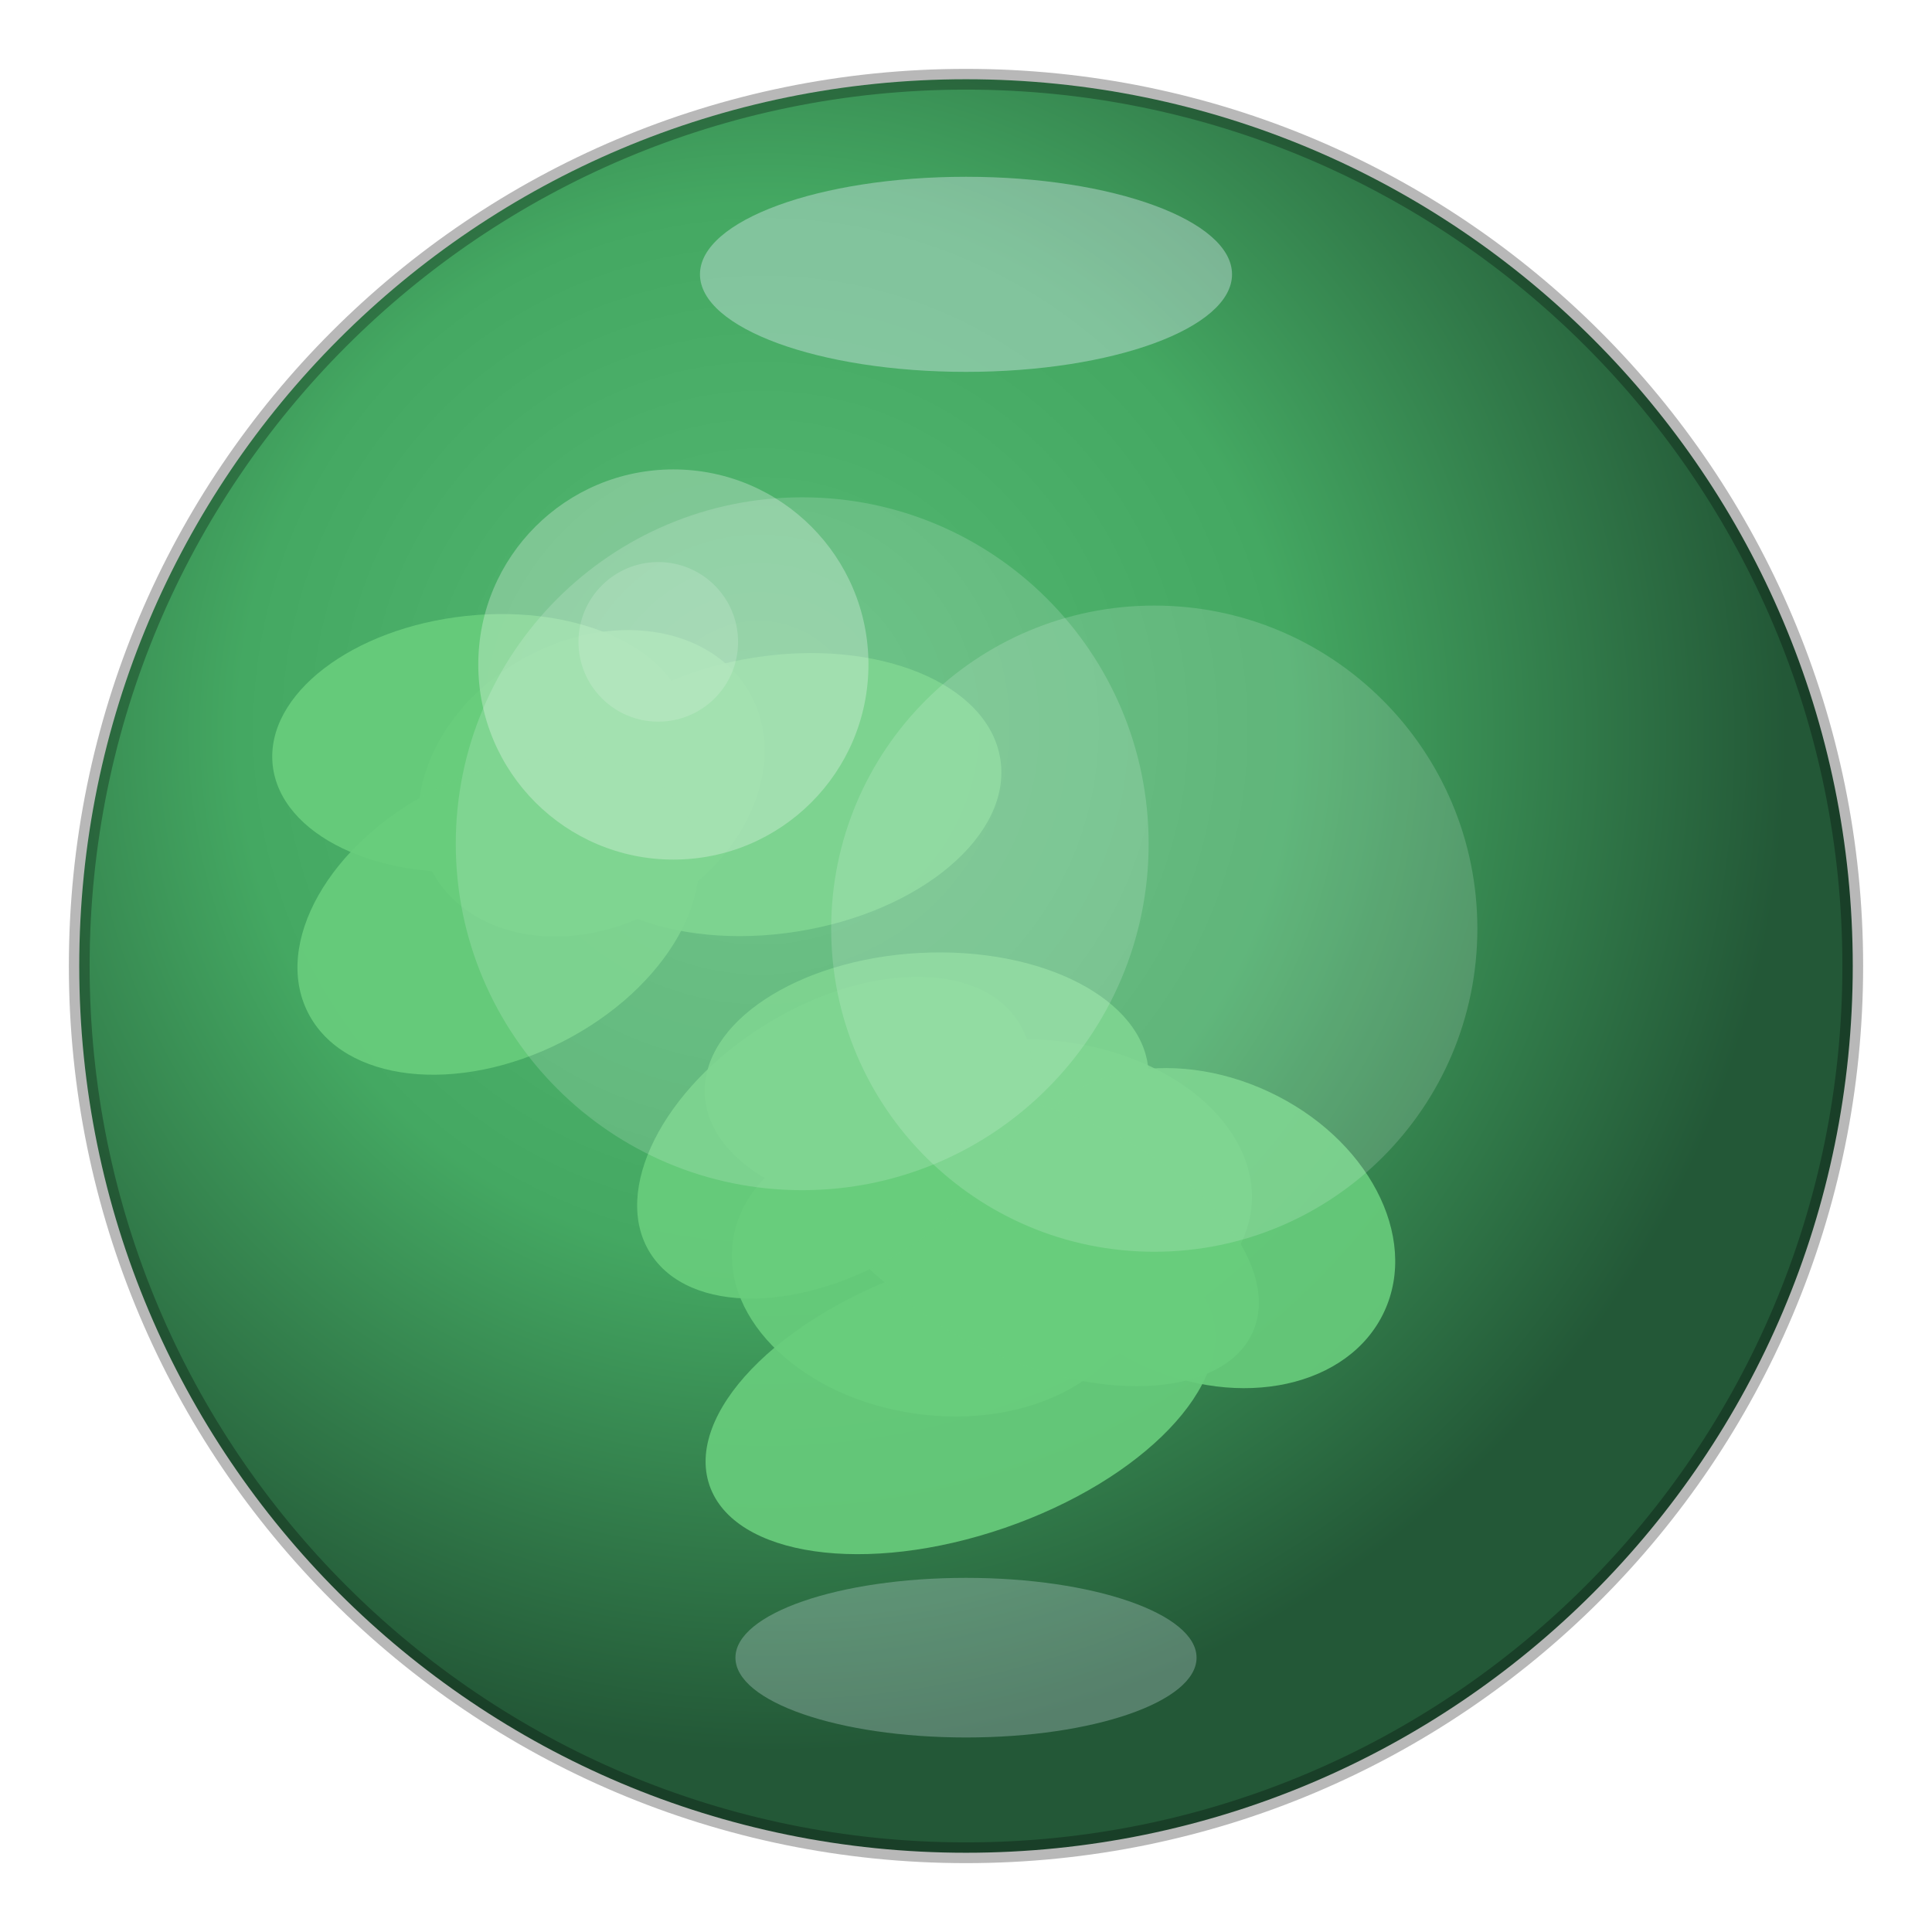
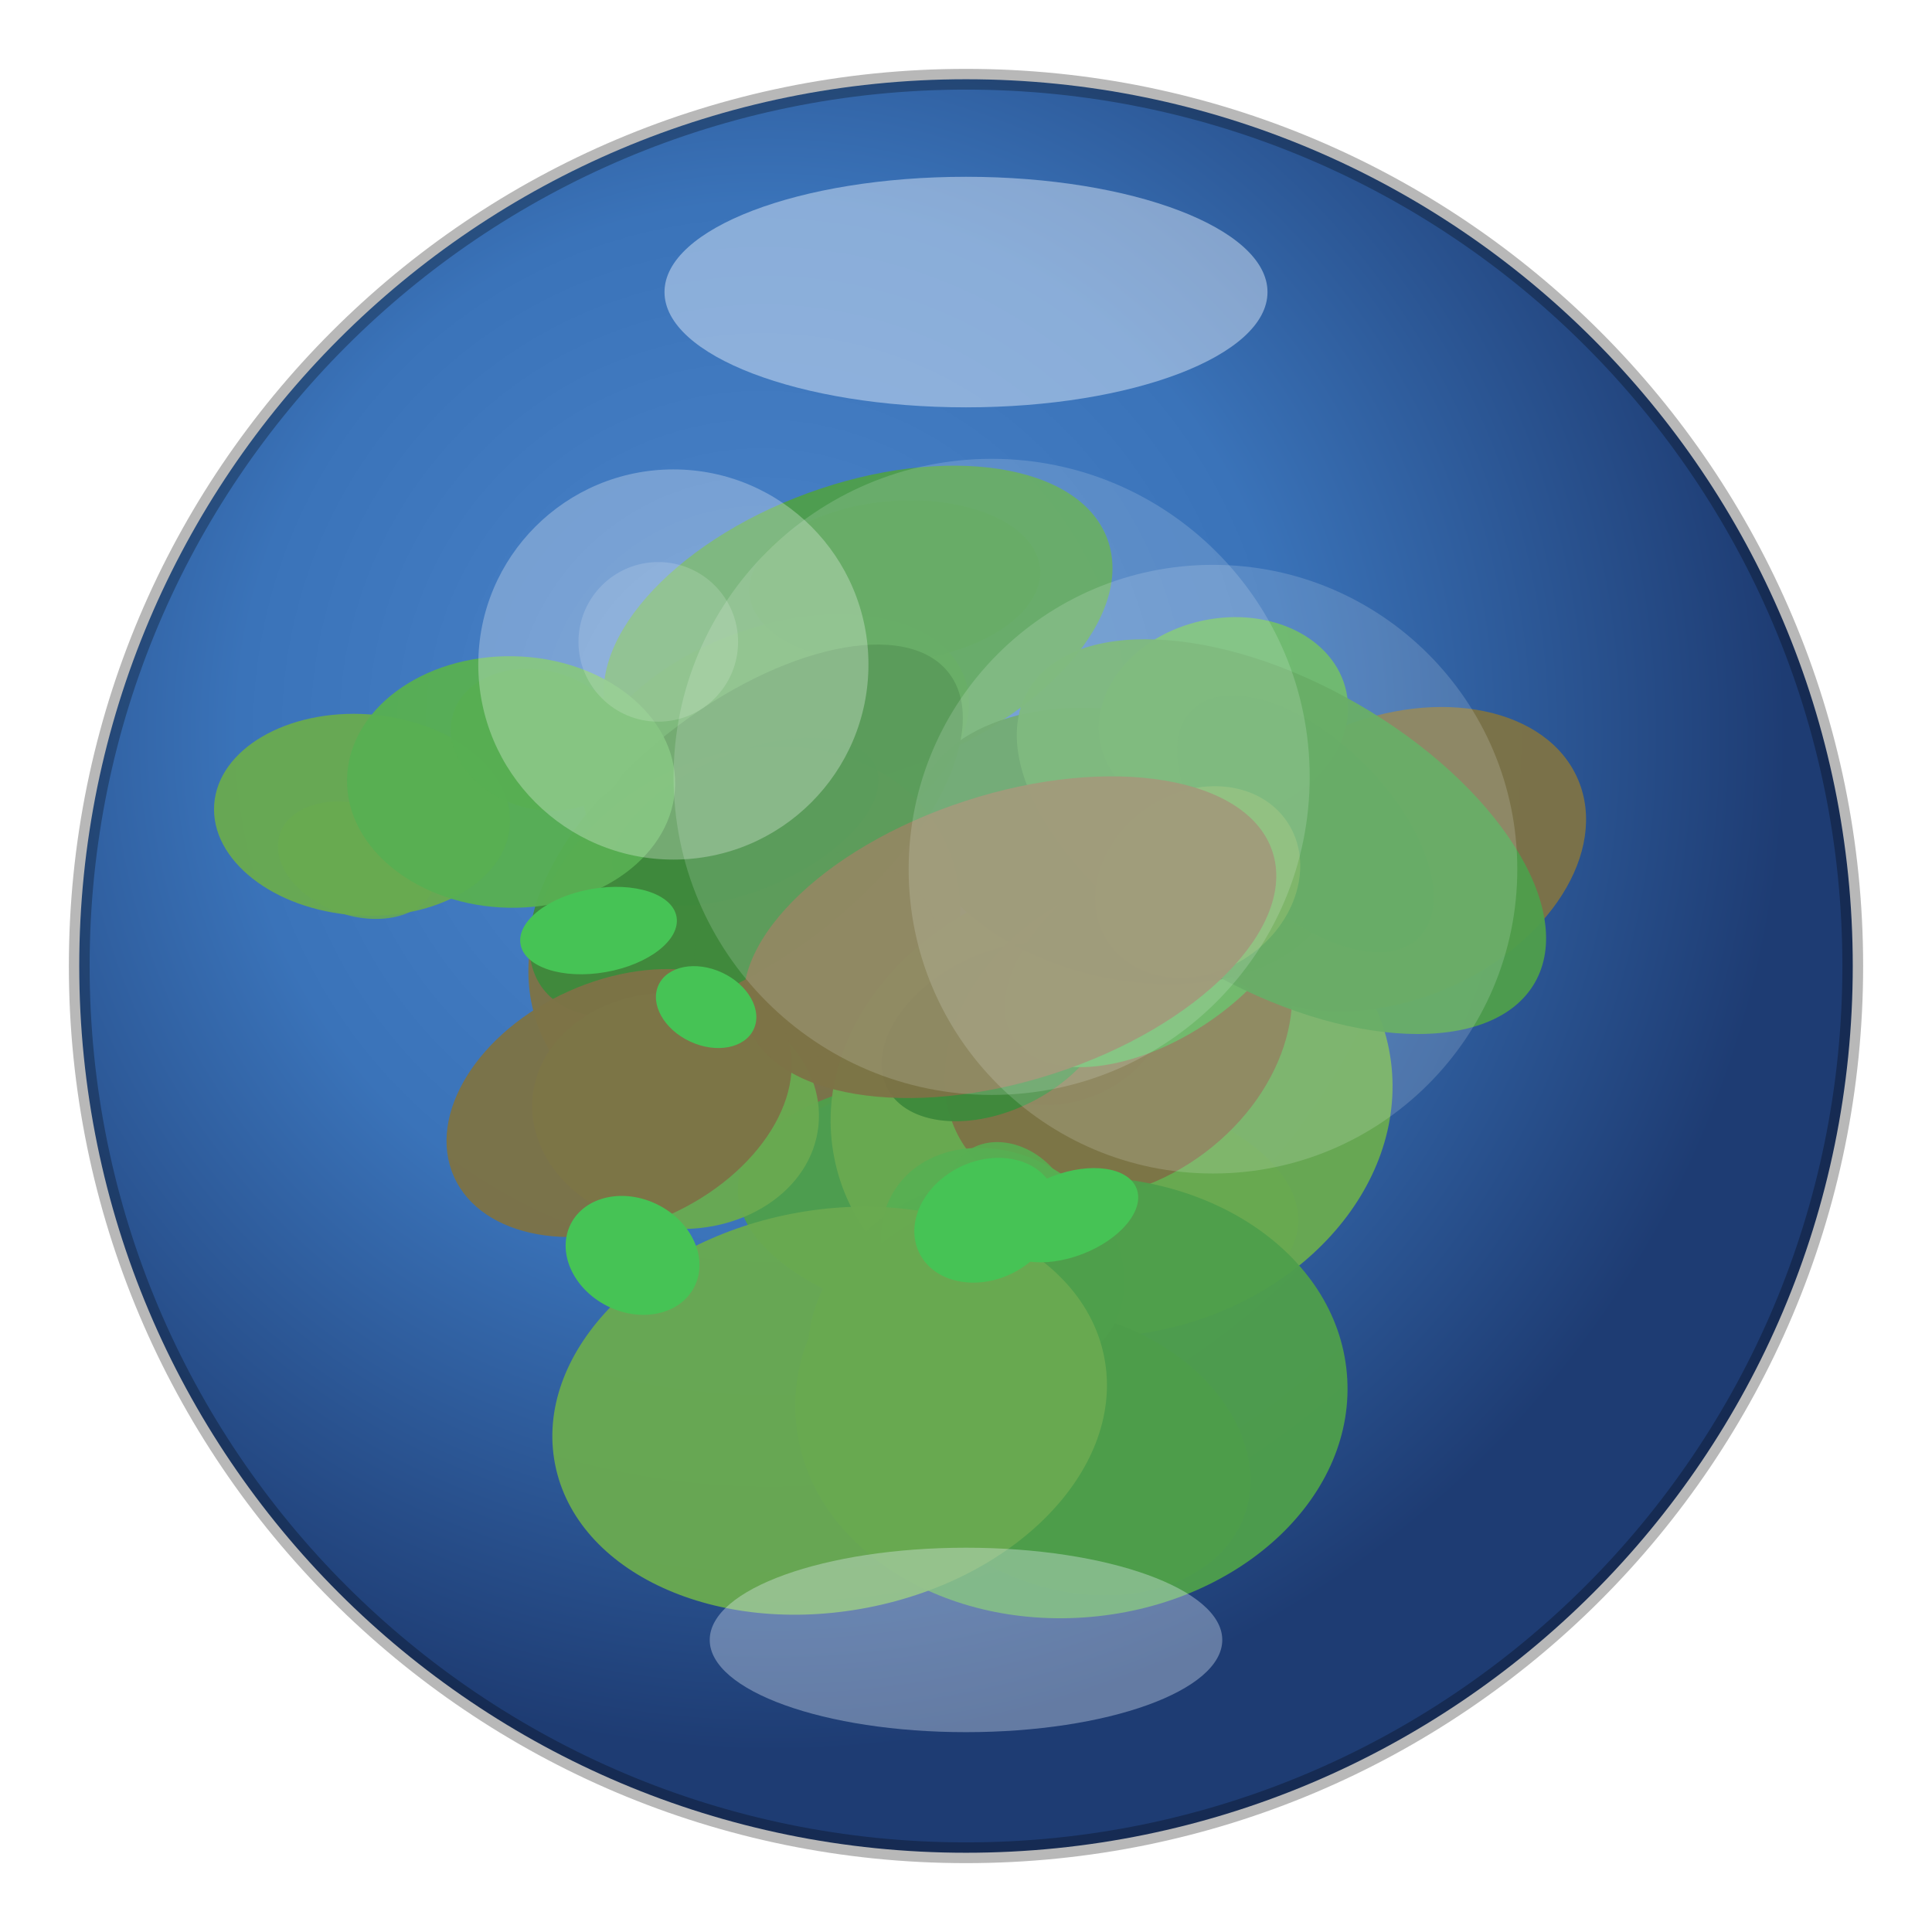
<svg xmlns="http://www.w3.org/2000/svg" width="512" height="512" viewBox="0 0 512 512">
  <defs>
    <radialGradient id="bodyGaia1" cx="39%" cy="37%" r="58%" fx="38%" fy="36%">
-       <stop offset="0%" stop-color="rgb(86,186,116)" />
-       <stop offset="52%" stop-color="rgb(68,168,98)" />
-       <stop offset="100%" stop-color="rgb(35,88,55)" />
+       <stop offset="0%" stop-color="rgb(76,133,203)" />
+       <stop offset="52%" stop-color="rgb(58,115,185)" />
+       <stop offset="100%" stop-color="rgb(30,60,115)" />
    </radialGradient>
  </defs>
  <circle cx="256" cy="256" r="235" fill="url(#bodyGaia1)" />
  <circle cx="256" cy="256" r="235" fill="none" stroke="rgba(0,0,0,0.28)" stroke-width="5.5" />
-   <ellipse cx="127.183" cy="196.939" rx="55.225" ry="33.904" fill="rgba(105,205,125,0.90)" transform="rotate(-6 127.183 196.9386)" />
-   <ellipse cx="156.755" cy="207.576" rx="48.266" ry="37.69" fill="rgba(105,205,125,0.90)" transform="rotate(-30 156.7551 207.5758)" />
-   <ellipse cx="205.479" cy="210.58" rx="60.355" ry="36.743" fill="rgba(105,205,125,0.90)" transform="rotate(-9 205.4795 210.5805)" />
-   <ellipse cx="132.053" cy="242.706" rx="56.587" ry="37.446" fill="rgba(105,205,125,0.90)" transform="rotate(-27 132.0535 242.7058)" />
-   <ellipse cx="275.349" cy="314.655" rx="56.549" ry="39.105" fill="rgba(105,205,125,0.90)" transform="rotate(5 275.3488 314.6551)" />
-   <ellipse cx="245.576" cy="287.084" rx="58.869" ry="34.592" fill="rgba(105,205,125,0.90)" transform="rotate(-3 245.5763 287.0843)" />
-   <ellipse cx="269.229" cy="322.608" rx="42.292" ry="23.552" fill="rgba(105,205,125,0.90)" transform="rotate(-9 269.2294 322.6078)" />
-   <ellipse cx="319.337" cy="325.466" rx="52.401" ry="39.903" fill="rgba(105,205,125,0.90)" transform="rotate(25 319.3368 325.466)" />
-   <ellipse cx="247.995" cy="336.406" rx="54.302" ry="38.614" fill="rgba(105,205,125,0.90)" transform="rotate(8 247.9947 336.4062)" />
-   <ellipse cx="254.506" cy="370.764" rx="70.304" ry="36.11" fill="rgba(105,205,125,0.90)" transform="rotate(-19 254.5059 370.7645)" />
-   <ellipse cx="276.316" cy="328.239" rx="60.941" ry="33.108" fill="rgba(105,205,125,0.90)" transform="rotate(24 276.3162 328.2387)" />
-   <ellipse cx="221.151" cy="301.494" rx="57.622" ry="35.106" fill="rgba(105,205,125,0.90)" transform="rotate(-32 221.1511 301.4942)" />
-   <ellipse cx="256" cy="72.7" rx="70.5" ry="25.85" fill="rgba(232,242,255,0.37)" />
-   <ellipse cx="256" cy="439.3" rx="61.1" ry="21.15" fill="rgba(232,242,255,0.26)" />
-   <circle cx="212.593" cy="223.603" r="91.809" fill="rgba(245,250,255,0.16)" />
-   <circle cx="305.893" cy="246.106" r="85.623" fill="rgba(245,250,255,0.16)" />
+   <ellipse cx="205.513" cy="197.793" rx="53.336" ry="31.715" fill="rgba(88,175,82,0.96)" transform="rotate(-20 205.5128 197.7928)" />
+   <ellipse cx="227.402" cy="166.996" rx="70.336" ry="38.679" fill="rgba(78,158,75,0.96)" transform="rotate(-20 227.4023 166.9956)" />
+   <ellipse cx="238.215" cy="154.926" rx="38.685" ry="21.274" fill="rgba(78,158,75,0.88)" transform="rotate(-5 227.4023 166.9956)" />
+   <ellipse cx="95.951" cy="215.932" rx="39.283" ry="26.685" fill="rgba(105,170,80,0.96)" transform="rotate(4 95.95124 215.9319)" />
+   <ellipse cx="98.629" cy="227.735" rx="21.606" ry="14.677" fill="rgba(105,170,80,0.88)" transform="rotate(19 95.95124 215.9319)" />
+   <ellipse cx="197.267" cy="249.141" rx="59.363" ry="48.908" fill="rgba(125,115,70,0.96)" transform="rotate(-28 197.2674 249.1409)" />
+   <ellipse cx="214.907" cy="257.224" rx="32.65" ry="26.9" fill="rgba(125,115,70,0.88)" transform="rotate(-13 197.2674 249.1409)" />
+   <ellipse cx="197.705" cy="220.225" rx="68.141" ry="33.113" fill="rgba(62,138,60,0.96)" transform="rotate(-38 197.7048 220.2245)" />
+   <ellipse cx="198.523" cy="217.908" rx="37.477" ry="18.212" fill="rgba(62,138,60,0.88)" transform="rotate(-23 197.7048 220.2245)" />
+   <ellipse cx="135.44" cy="207.237" rx="43.482" ry="33.331" fill="rgba(88,175,82,0.96)" transform="rotate(1 135.4404 207.2375)" />
+   <ellipse cx="139.598" cy="194.406" rx="23.915" ry="18.332" fill="rgba(88,175,82,0.88)" transform="rotate(16 135.4404 207.2375)" />
+   <ellipse cx="269.803" cy="319.294" rx="74.405" ry="34.804" fill="rgba(78,158,75,0.96)" transform="rotate(4 269.8031 319.294)" />
+   <ellipse cx="294.584" cy="292.417" rx="74.898" ry="61.467" fill="rgba(105,170,80,0.96)" transform="rotate(-11 294.5836 292.4174)" />
+   <ellipse cx="296.379" cy="274.931" rx="49.944" ry="38.182" fill="rgba(125,115,70,0.96)" transform="rotate(-37 296.379 274.9315)" />
+   <ellipse cx="284.848" cy="265.831" rx="27.469" ry="21" fill="rgba(125,115,70,0.88)" transform="rotate(-22 296.379 274.9315)" />
+   <ellipse cx="264.124" cy="273.495" rx="32.604" ry="20.703" fill="rgba(62,138,60,0.96)" transform="rotate(-27 264.1235 273.4951)" />
+   <ellipse cx="305.592" cy="251.174" rx="44.157" ry="24.522" fill="rgba(88,175,82,0.96)" transform="rotate(-33 305.5916 251.1745)" />
+   <ellipse cx="246.974" cy="345.469" rx="37.666" ry="25.902" fill="rgba(78,158,75,0.96)" transform="rotate(-43 246.974 345.4687)" />
+   <ellipse cx="179.027" cy="294.399" rx="38.074" ry="31.216" fill="rgba(105,170,80,0.96)" transform="rotate(6 179.0271 294.3994)" />
+   <ellipse cx="167.074" cy="304.034" rx="20.941" ry="17.169" fill="rgba(105,170,80,0.88)" transform="rotate(21 179.0271 294.3994)" />
+   <ellipse cx="164.064" cy="292.318" rx="47.91" ry="32.5" fill="rgba(125,115,70,0.96)" transform="rotate(-24 164.0637 292.3176)" />
+   <ellipse cx="283.41" cy="384.759" rx="49.334" ry="36.21" fill="rgba(62,138,60,0.96)" transform="rotate(20 283.4104 384.7594)" />
+   <ellipse cx="298.557" cy="385.154" rx="27.133" ry="19.916" fill="rgba(62,138,60,0.88)" transform="rotate(35 283.4104 384.7594)" />
+   <ellipse cx="265.777" cy="333.823" rx="34.104" ry="27.504" fill="rgba(88,175,82,0.96)" transform="rotate(33 265.7766 333.8226)" />
+   <ellipse cx="256.788" cy="322.985" rx="18.757" ry="15.127" fill="rgba(88,175,82,0.88)" transform="rotate(48 265.7766 333.8226)" />
+   <ellipse cx="283.931" cy="370.352" rx="73.279" ry="58.371" fill="rgba(78,158,75,0.96)" transform="rotate(-5 283.9314 370.3517)" />
+   <ellipse cx="219.864" cy="373.848" rx="74.14" ry="53.149" fill="rgba(105,170,80,0.96)" transform="rotate(-11 219.8645 373.8476)" />
+   <ellipse cx="368.601" cy="227.679" rx="53.896" ry="37.342" fill="rgba(125,115,70,0.96)" transform="rotate(-23 368.6012 227.6792)" />
+   <ellipse cx="298.288" cy="224.195" rx="56.311" ry="35.268" fill="rgba(62,138,60,0.96)" transform="rotate(13 298.288 224.1949)" />
+   <ellipse cx="324.227" cy="190.224" rx="33.297" ry="26.338" fill="rgba(88,175,82,0.96)" transform="rotate(-12 324.2271 190.2244)" />
+   <ellipse cx="339.592" cy="221.719" rx="77.505" ry="40.565" fill="rgba(78,158,75,0.96)" transform="rotate(30 339.5917 221.7189)" />
+   <ellipse cx="341.727" cy="214.826" rx="42.628" ry="22.311" fill="rgba(78,158,75,0.88)" transform="rotate(45 339.5917 221.7189)" />
+   <ellipse cx="317.398" cy="233.752" rx="28.582" ry="23.804" fill="rgba(105,170,80,0.96)" transform="rotate(-34 317.3975 233.7521)" />
+   <ellipse cx="267.622" cy="248.367" rx="73.196" ry="37.984" fill="rgba(125,115,70,0.96)" transform="rotate(-18 267.6216 248.3667)" />
+   <ellipse cx="256" cy="77.4" rx="79.9" ry="30.55" fill="rgba(235,245,255,0.45)" />
+   <ellipse cx="256" cy="434.6" rx="67.915" ry="24.44" fill="rgba(235,245,255,0.34)" />
+   <ellipse cx="282.857" cy="322.041" rx="19.661" ry="11.043" fill="rgba(70,195,85,165)" transform="rotate(-21 282.8574 322.0409)" />
+   <ellipse cx="158.618" cy="246.61" rx="20.989" ry="11.165" fill="rgba(70,195,85,165)" transform="rotate(-10 158.618 246.61)" />
+   <ellipse cx="187.133" cy="266.891" rx="13.909" ry="10.066" fill="rgba(70,195,85,165)" transform="rotate(25 187.133 266.8908)" />
+   <ellipse cx="261.283" cy="323.378" rx="19.672" ry="15.693" fill="rgba(70,195,85,165)" transform="rotate(-26 261.2829 323.3778)" />
+   <ellipse cx="167.634" cy="332.689" rx="18.375" ry="15.002" fill="rgba(70,195,85,165)" transform="rotate(27 167.6339 332.6892)" />
+   <circle cx="262.794" cy="205.883" r="84.289" fill="rgba(245,250,255,0.16)" />
+   <circle cx="321.449" cy="230.34" r="80.651" fill="rgba(245,250,255,0.16)" />
  <circle cx="178.45" cy="176.1" r="51.7" fill="rgba(255,255,255,0.28)" />
  <circle cx="174.45" cy="170.1" r="21.15" fill="rgba(255,255,255,0.15)" />
</svg>
